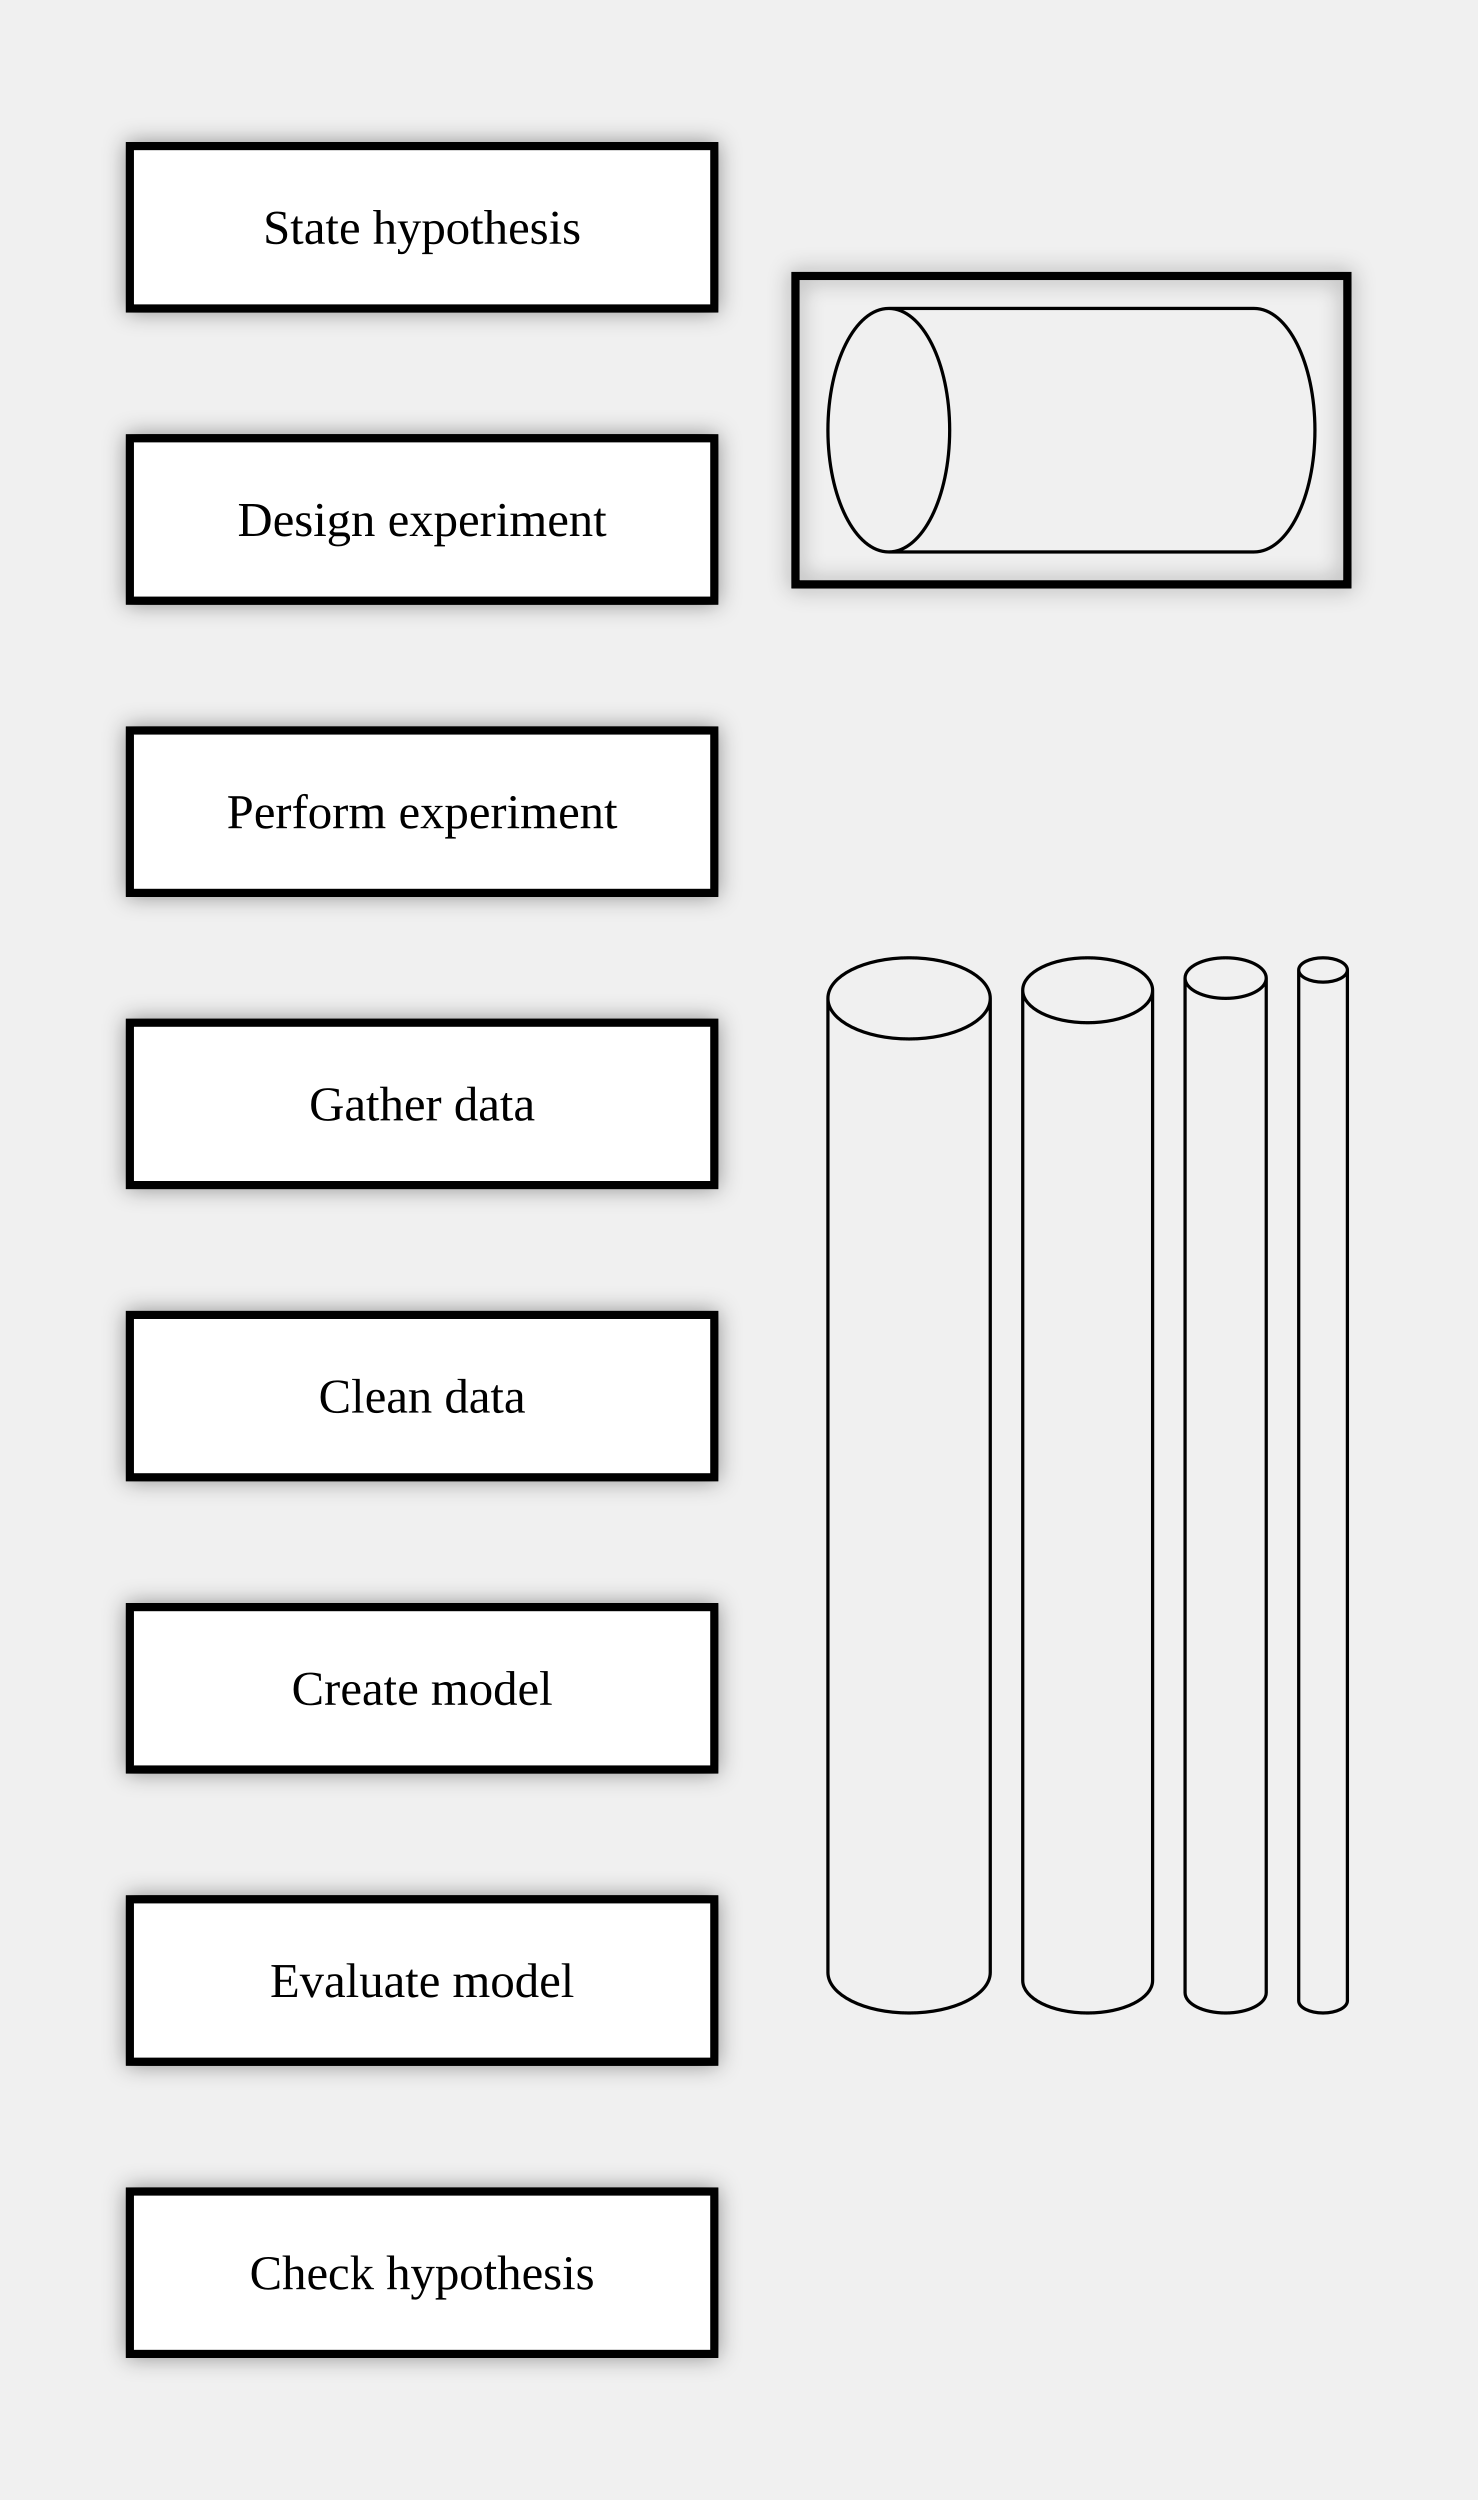
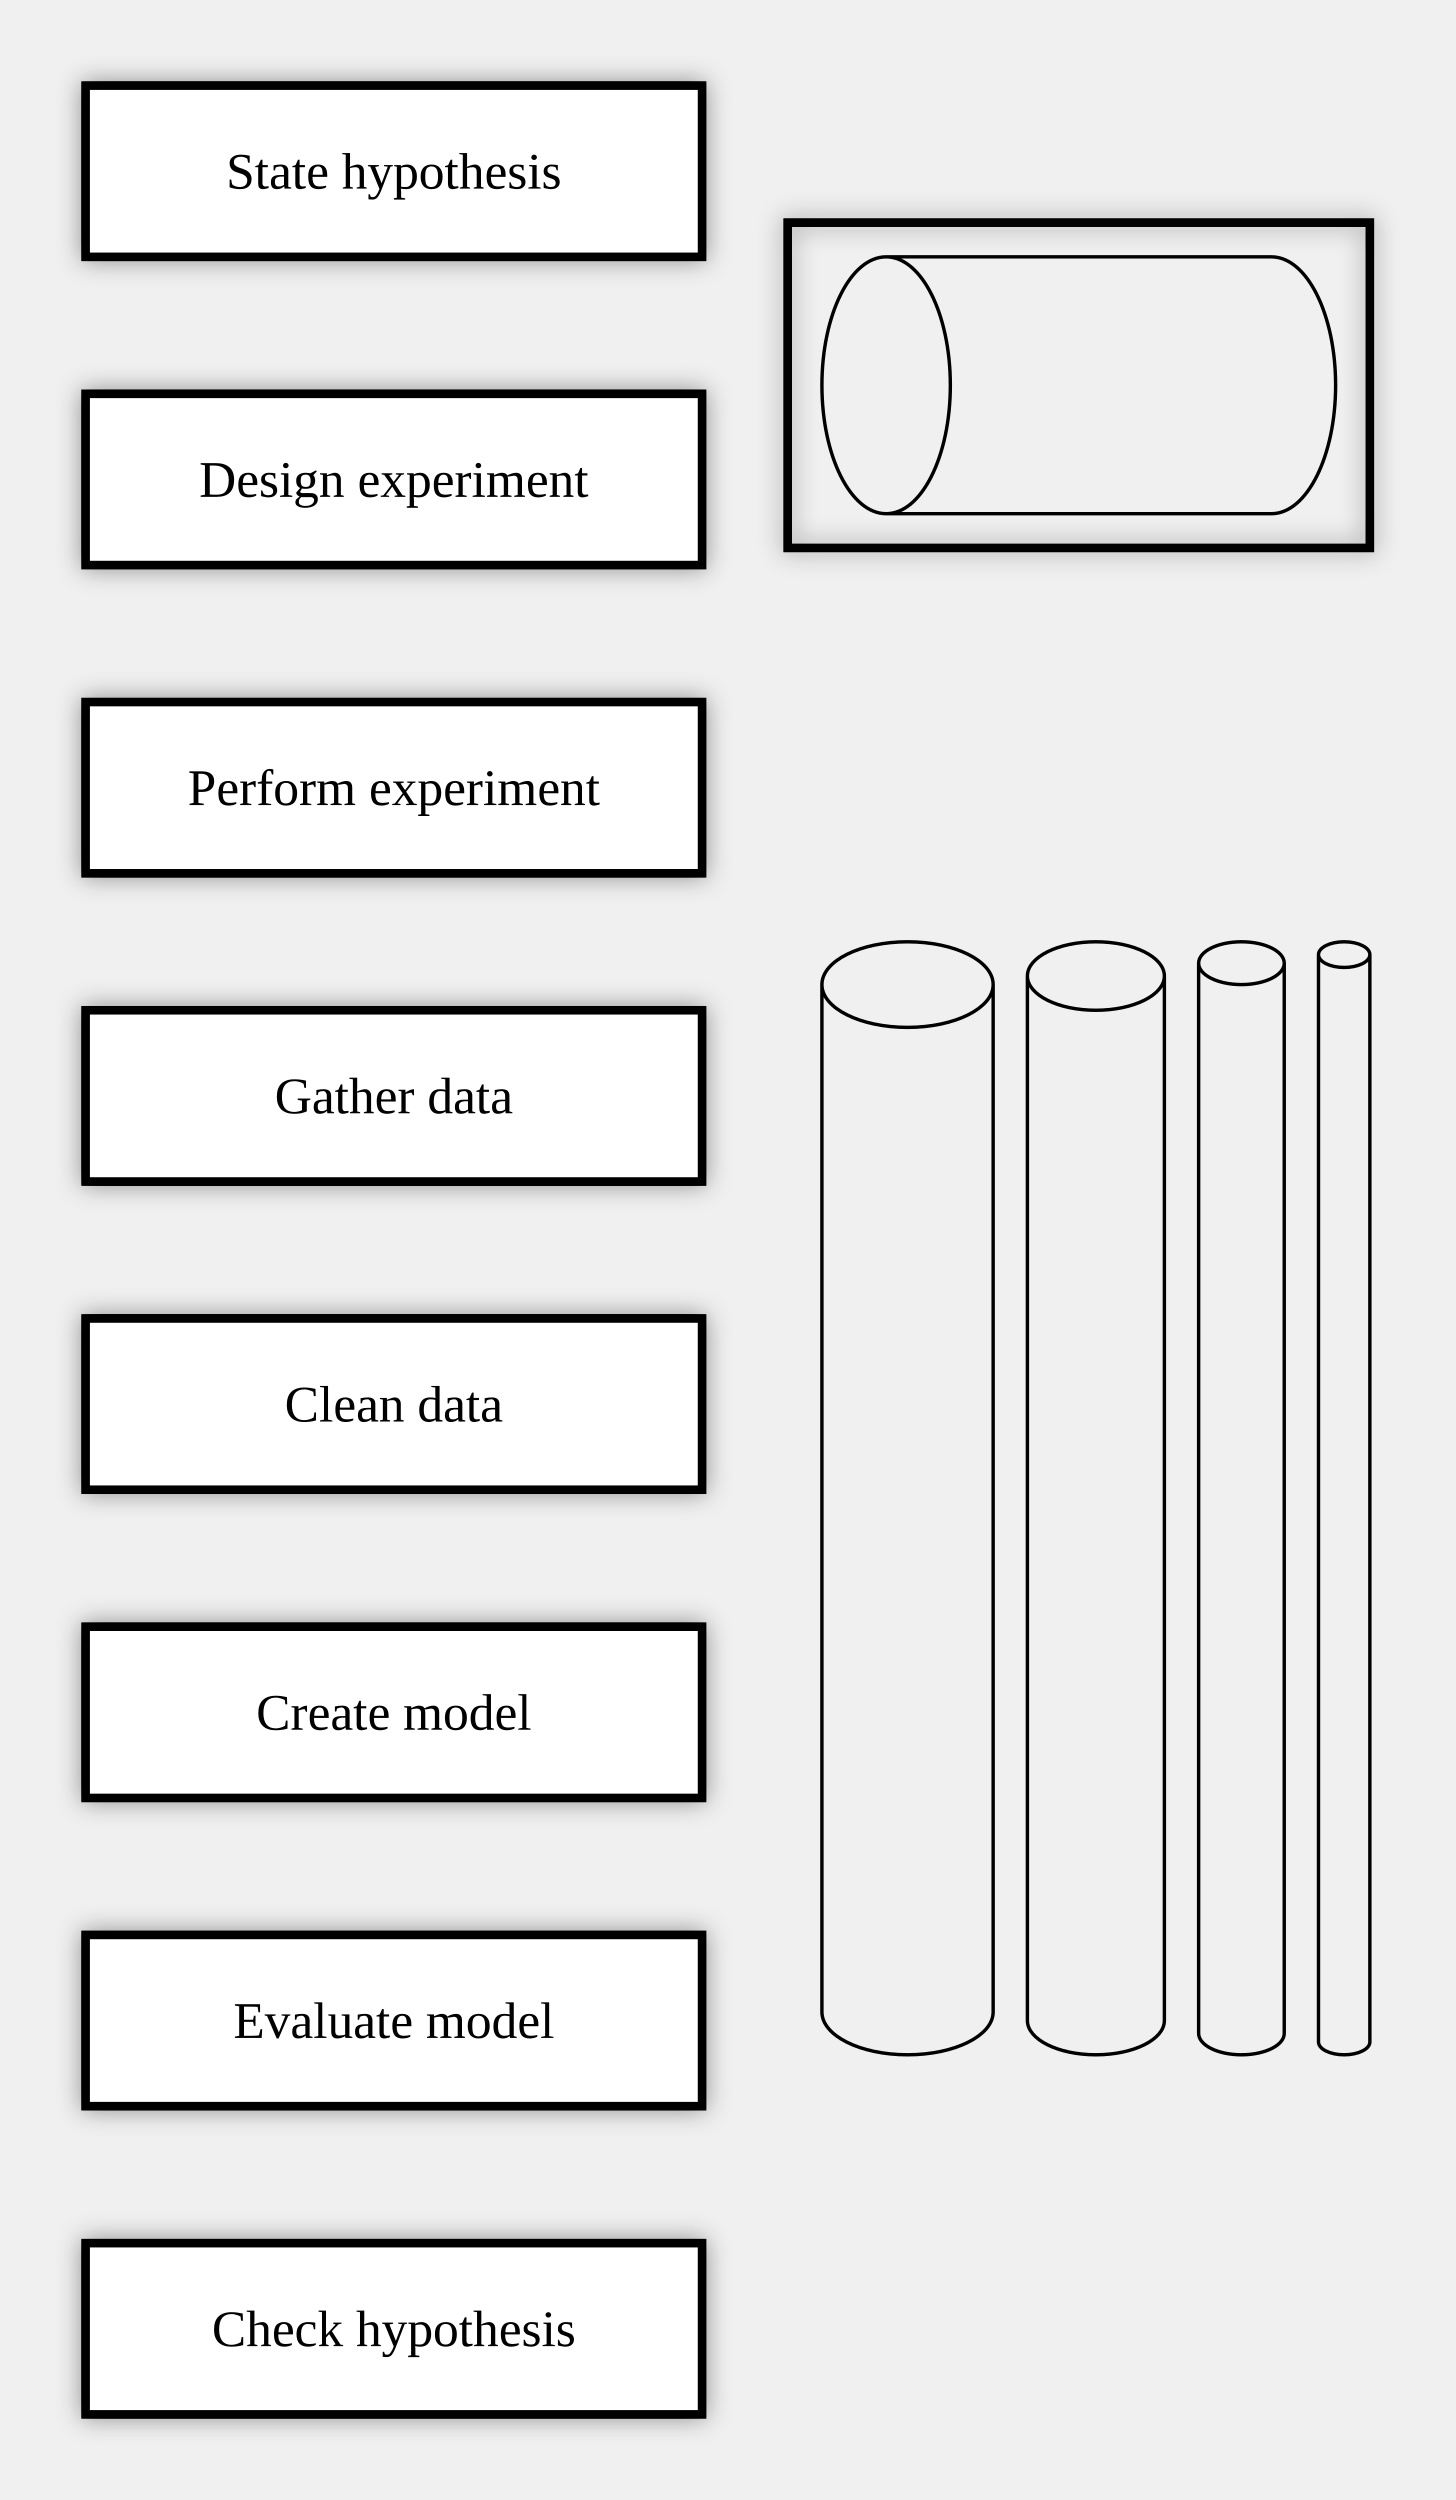
- <svg xmlns="http://www.w3.org/2000/svg" version="1.1" width="91mm" height="154mm" viewBox="-6 1 91 154">
+ <svg xmlns="http://www.w3.org/2000/svg" version="1.1" width="85mm" height="146mm" viewBox="-3 5 85 146">
  <defs>
    <filter id="softshadow" x="-50%" y="-50%" width="200%" height="200%">
      <feGaussianBlur in="SourceAlpha" stdDeviation="0.7" />
      <feOffset />
      <feComposite in2="SourceGraphic" operator="arithmetic" k1="0" k2="0.4" k3="1" k4="0" />
    </filter>
    <filter id="hardshadow" x="-50%" y="-50%" width="200%" height="200%">
      <feGaussianBlur in="SourceAlpha" stdDeviation="0.2" />
      <feOffset />
      <feComposite in2="SourceGraphic" operator="arithmetic" k1="0" k2="0.6" k3="1" k4="0" />
    </filter>
  </defs>
  <style>
        
            rect {
                fill: white;
                stroke: black;
                stroke-width: 0.5px;
                filter: url(#softshadow);
            }
            text {
                font-size: 3px;
                dominant-baseline: central;
                text-anchor: middle;
            }
            line {
                stroke-width: 0.2px;
                stroke: black;
            }
            .pipeline {
                stroke-width: 0.2px;
                stroke: black;
                fill: none;
            }
        
    </style>
  <rect x="2" y="10" width="36" height="10" />
  <text x="20" y="15" class="d-tbox">State hypothesis</text>
  <rect x="2" y="28" width="36" height="10" />
  <text x="20" y="33" class="d-tbox">Design experiment</text>
  <rect x="2" y="46" width="36" height="10" />
  <text x="20" y="51" class="d-tbox">Perform experiment</text>
  <rect x="2" y="64" width="36" height="10" />
  <text x="20" y="69" class="d-tbox">Gather data</text>
  <rect x="2" y="82" width="36" height="10" />
  <text x="20" y="87" class="d-tbox">Clean data</text>
  <rect x="2" y="100" width="36" height="10" />
  <text x="20" y="105" class="d-tbox">Create model</text>
  <rect x="2" y="118" width="36" height="10" />
  <text x="20" y="123" class="d-tbox">Evaluate model</text>
  <rect x="2" y="136" width="36" height="10" />
  <text x="20" y="141" class="d-tbox">Check hypothesis</text>
  <path d="M 48.75 20 a 3.75,7.5 0 0,0 0,15 a 3.75,7.5 0 0,0 0,-15 h 22.5 a 3.75,7.5 0 0,1 0,15 h -22.5" class=" pipeline" />
  <rect x="43" y="18" width="34" height="19" style="fill:none" />
  <path d="M 45 62.5 a 5,2.5 0 0,0 10,0 a 5,2.5 0 0,0 -10,0 v 60 a 5,2.5 0 0,0 10,0 v -60" class=" pipeline" />
  <path d="M 57 62 a 4,2 0 0,0 8,0 a 4,2 0 0,0 -8,0 v 61 a 4,2 0 0,0 8,0 v -61" class=" pipeline" />
  <path d="M 67 61.25 a 2.5,1.25 0 0,0 5,0 a 2.5,1.25 0 0,0 -5,0 v 62.5 a 2.5,1.25 0 0,0 5,0 v -62.5" class=" pipeline" />
  <path d="M 74 60.75 a 1.5,0.75 0 0,0 3,0 a 1.5,0.75 0 0,0 -3,0 v 63.5 a 1.5,0.75 0 0,0 3,0 v -63.5" class=" pipeline" />
</svg>
